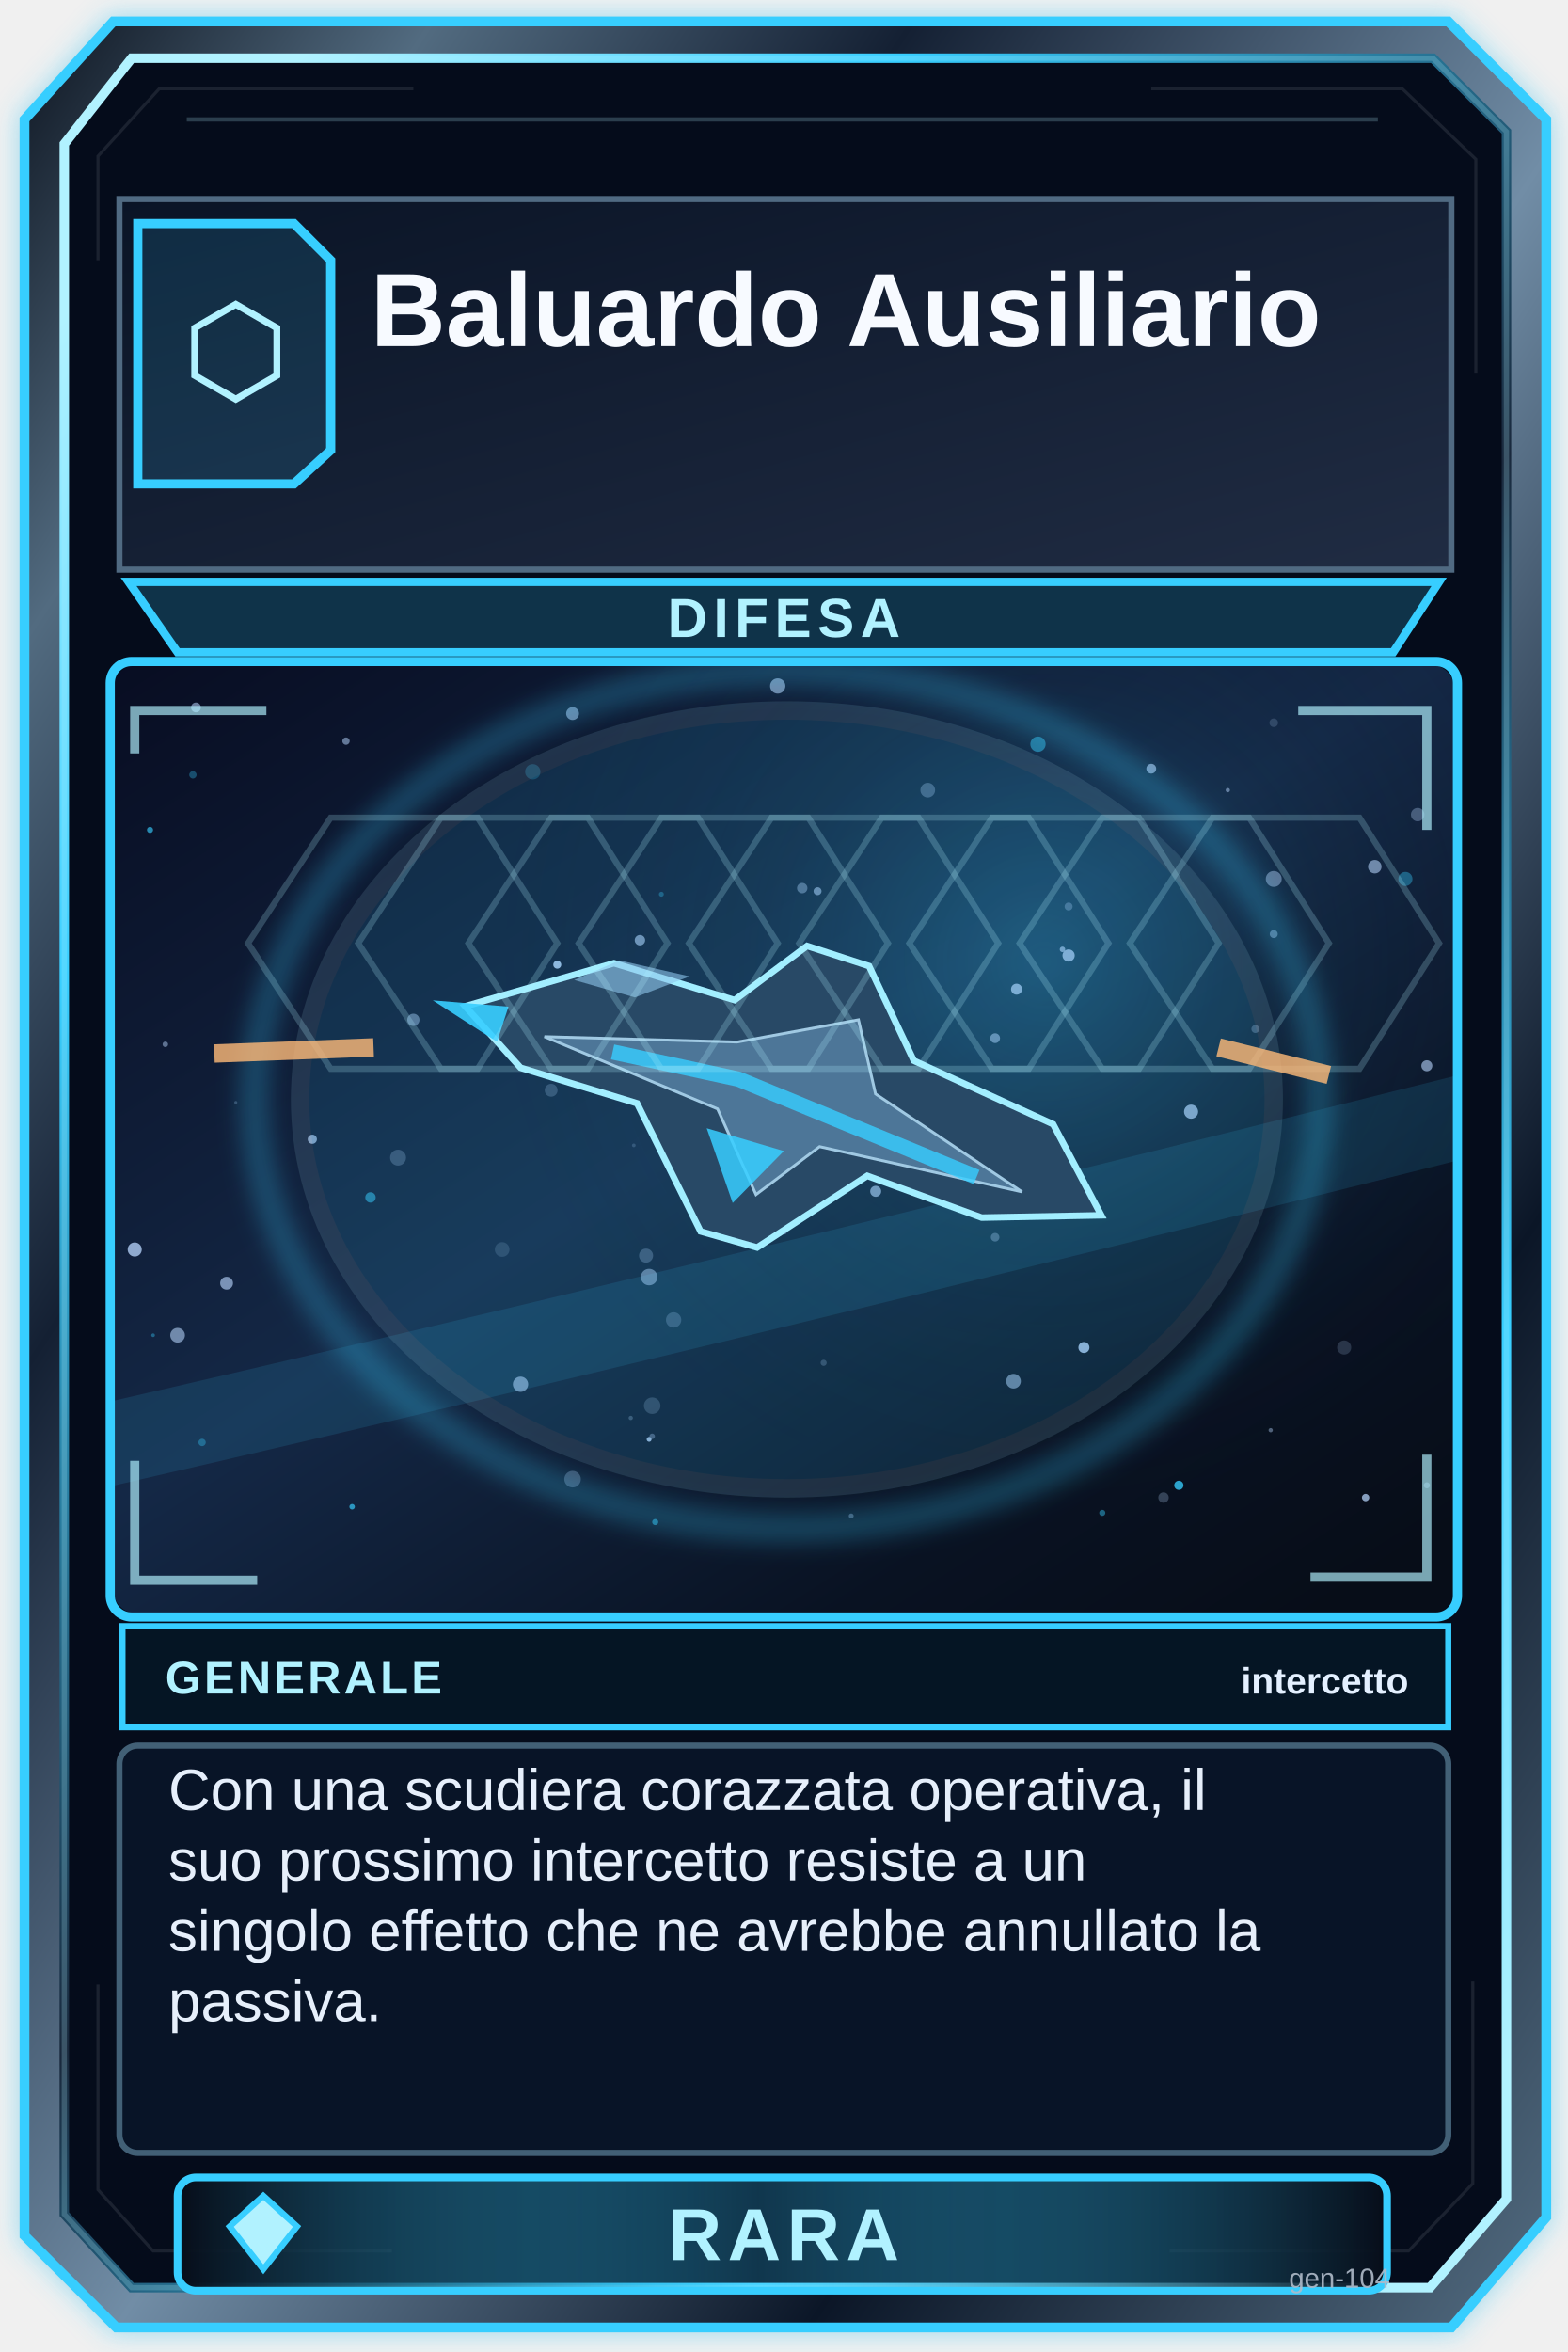
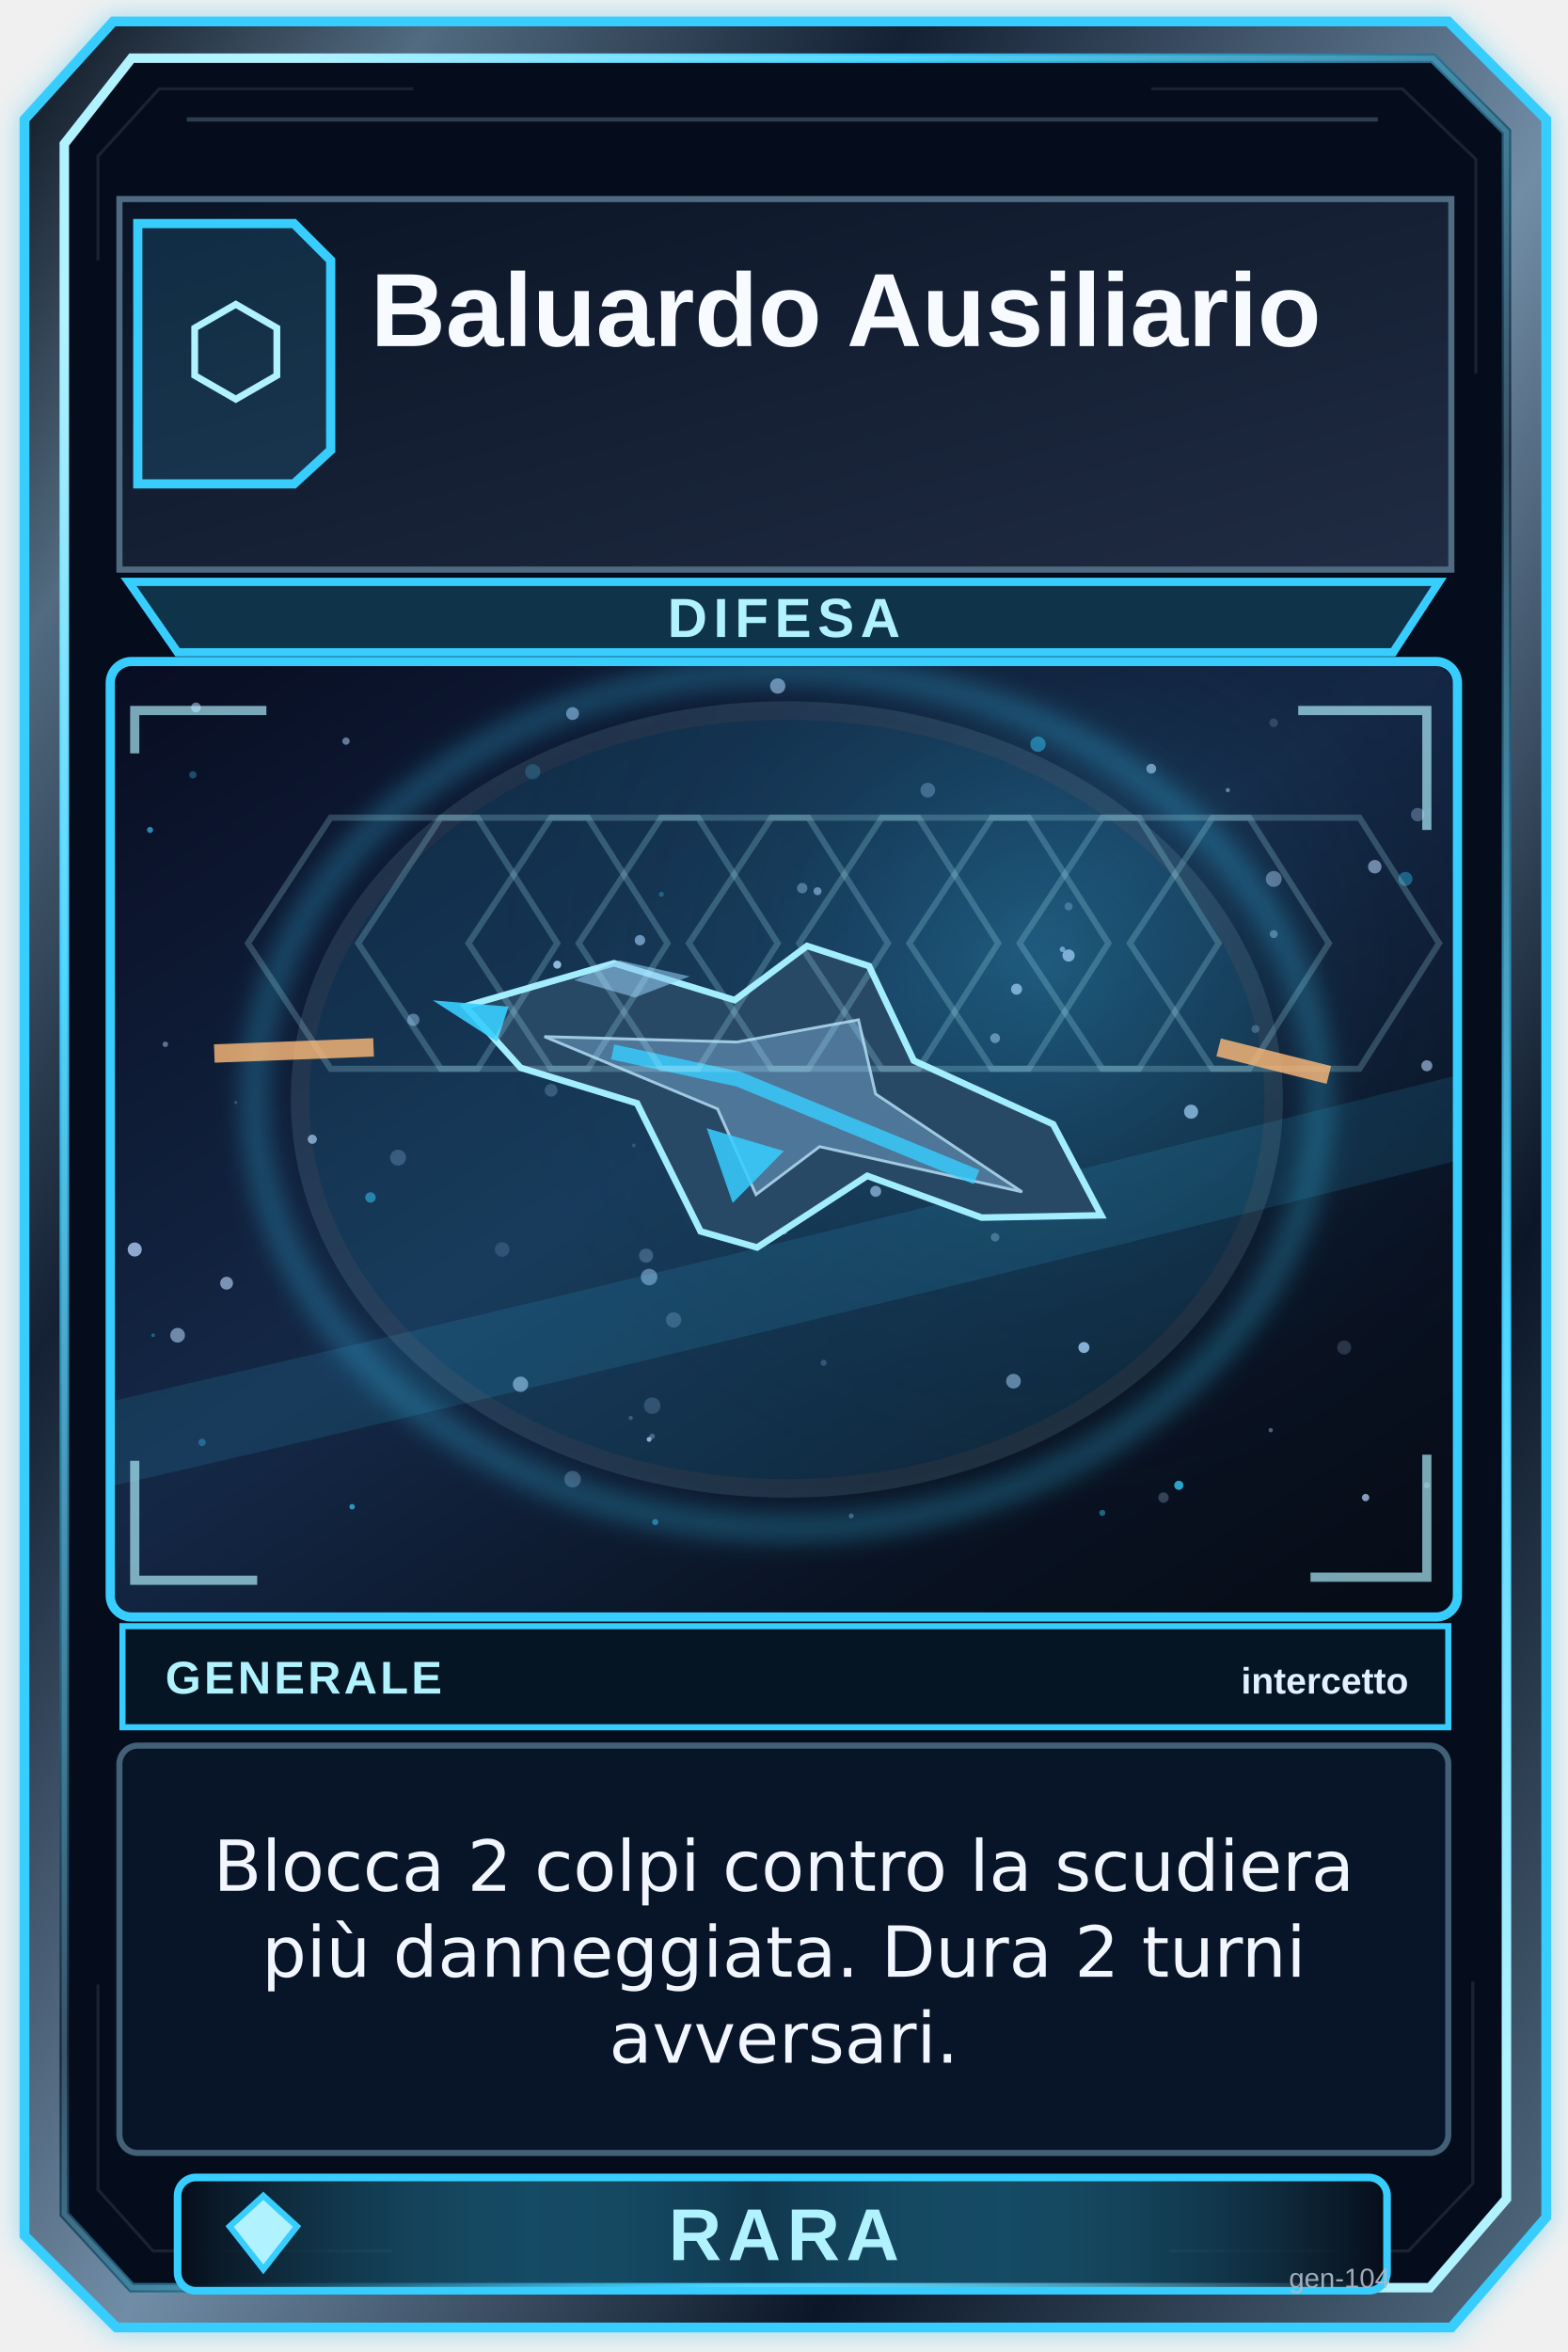
- <svg xmlns="http://www.w3.org/2000/svg" width="512" height="768" viewBox="0 0 512 768" role="img" aria-label="Baluardo Ausiliario · DIFESA · RARA">
+ <svg xmlns="http://www.w3.org/2000/svg" width="512" height="768" viewBox="0 0 512 768" role="img" aria-label="Baluardo Ausiliario · DIFESA · RARA · Blocca 2 colpi contro la scudiera più danneggiata. Dura 2 turni avversari.">
  <defs>
    <linearGradient id="metal" x1="0" y1="0" x2="1" y2="1">
      <stop stop-color="#101824" />
      <stop offset=".13" stop-color="#526b80" />
      <stop offset=".29" stop-color="#142033" />
      <stop offset=".53" stop-color="#718da6" />
      <stop offset=".76" stop-color="#0b1627" />
      <stop offset="1" stop-color="#526b80" />
    </linearGradient>
    <linearGradient id="rim" x1=".15" y1="0" x2=".87" y2="1">
      <stop stop-color="#b1f2ff" />
      <stop offset=".2" stop-color="#37ceff" />
      <stop offset=".52" stop-color="#19283c" />
      <stop offset=".78" stop-color="#37ceff" />
      <stop offset="1" stop-color="#b1f2ff" />
    </linearGradient>
    <linearGradient id="spaceSky" x1="0" y1="0" x2=".9" y2="1">
      <stop stop-color="#080d22" />
      <stop offset=".49" stop-color="#142846" />
      <stop offset=".82" stop-color="#091222" />
      <stop offset="1" stop-color="#070d18" />
    </linearGradient>
    <radialGradient id="planet">
      <stop stop-color="#37ceff" stop-opacity=".65" />
      <stop offset=".52" stop-color="#194761" stop-opacity=".42" />
      <stop offset="1" stop-color="#0a1529" stop-opacity=".05" />
    </radialGradient>
    <linearGradient id="titlePanel" x1="0" x2="1" y1="0" y2="1">
      <stop stop-color="#0a1426" />
      <stop offset="1" stop-color="#202c43" />
    </linearGradient>
    <linearGradient id="rarityShine" x1="0" y1="0" x2="1" y2="0">
      <stop stop-color="#070d19" />
      <stop offset=".48" stop-color="#37ceff" stop-opacity="0.22" />
      <stop offset="1" stop-color="#070d19" />
    </linearGradient>
    <filter id="rimGlow" x="-30%" y="-30%" width="160%" height="160%">
      <feGaussianBlur stdDeviation="3.9" />
    </filter>
    <filter id="beamGlow" x="-70%" y="-70%" width="240%" height="240%">
      <feGaussianBlur stdDeviation="4" />
    </filter>
    <clipPath id="artClip">
      <rect x="37" y="217" width="438" height="310" rx="8" />
    </clipPath>
  </defs>
  <path d="M37 7H473L505 39V724L474 760H38L8 730V39Z" fill="#030712" stroke="#37ceff" stroke-width="5.6" opacity="0.36" filter="url(#rimGlow)" />
  <path d="M37 7H473L505 39V724L474 760H38L8 730V39Z" fill="url(#metal)" stroke="#37ceff" stroke-width="3.2" />
  <path d="M43 19H468L492 43V718L467 747H43L21 723V47Z" fill="#050c1b" stroke="url(#rim)" stroke-width="3.1" />
  <path d="M43 19H468L492 43V718L467 747H43L21 723V47Z" fill="none" stroke="#b1f2ff" stroke-width="1.7" opacity="0.22" />
  <path d="M61 39H450" stroke="#b1f2ff" stroke-width="1.4" opacity="0.22" />
  <path d="M32 85V51L52 29H135 M376 29H458L482 52V122 M32 648V715L50 735H128 M382 735H460L481 713V647" fill="none" stroke="#f7fcff" stroke-width="1" opacity="0.09" />
  <path d="M61 43H450" stroke="#fff" stroke-width="1" opacity="0" />
  <path d="M39 65H474V186H39Z" fill="url(#titlePanel)" stroke="#506a82" stroke-width="2" />
  <path d="M45 73H96L108 85V147L96 158H45Z" fill="#37ceff" fill-opacity=".13" stroke="#37ceff" stroke-width="3" />
  <text x="77" y="128" text-anchor="middle" fill="#b1f2ff" font-family="Arial, sans-serif" font-size="40" font-weight="bold">⬡</text>
  <text x="121" y="113" fill="#f7faff" font-family="Arial,sans-serif" font-size="34" font-weight="800">Baluardo Ausiliario</text>
  <path d="M42 190H470L455 213H58Z" fill="#37ceff" fill-opacity=".20" stroke="#37ceff" stroke-width="2.7" />
  <text x="256" y="208" text-anchor="middle" fill="#b1f2ff" font-family="Arial,sans-serif" font-size="18" font-weight="900" letter-spacing="2">DIFESA</text>
  <g clip-path="url(#artClip)">
    <rect x="37" y="217" width="438" height="310" fill="url(#spaceSky)" />
    <circle cx="341" cy="314" r="177" fill="url(#planet)" opacity=".34" />
    <path d="M12 477Q218 430 508 357" fill="none" stroke="#37ceff" stroke-width="27" opacity=".12" />
    <circle cx="66" cy="471" r="1.2" fill="#37ceff" opacity="0.34" />
    <circle cx="466" cy="348" r="1.8" fill="#b9d7ff" opacity="0.59" />
    <circle cx="77" cy="360" r="0.5" fill="#b9d7ff" opacity="0.24" />
    <circle cx="332" cy="323" r="1.8" fill="#b9d7ff" opacity="0.68" />
    <circle cx="64" cy="231" r="1.6" fill="#b9d7ff" opacity="0.55" />
    <circle cx="380" cy="489" r="1.7" fill="#b9d7ff" opacity="0.25" />
    <circle cx="459" cy="287" r="2.3" fill="#37ceff" opacity="0.37" />
    <circle cx="209" cy="307" r="1.7" fill="#b9d7ff" opacity="0.59" />
    <circle cx="170" cy="452" r="2.5" fill="#b9d7ff" opacity="0.56" />
    <circle cx="271" cy="354" r="2.3" fill="#b9d7ff" opacity="0.48" />
    <circle cx="439" cy="440" r="2.3" fill="#b9d7ff" opacity="0.18" />
    <circle cx="187" cy="483" r="2.7" fill="#b9d7ff" opacity="0.27" />
    <circle cx="385" cy="485" r="1.5" fill="#37ceff" opacity="0.77" />
    <circle cx="286" cy="389" r="1.8" fill="#b9d7ff" opacity="0.61" />
    <circle cx="58" cy="436" r="2.4" fill="#b9d7ff" opacity="0.56" />
    <circle cx="401" cy="258" r="0.7" fill="#b9d7ff" opacity="0.48" />
    <circle cx="313" cy="381" r="1.0" fill="#b9d7ff" opacity="0.40" />
    <circle cx="180" cy="356" r="2.1" fill="#b9d7ff" opacity="0.23" />
    <circle cx="360" cy="494" r="1.0" fill="#37ceff" opacity="0.44" />
    <circle cx="74" cy="419" r="2.1" fill="#b9d7ff" opacity="0.62" />
    <circle cx="256" cy="402" r="1.1" fill="#b9d7ff" opacity="0.55" />
    <circle cx="416" cy="287" r="2.6" fill="#b9d7ff" opacity="0.43" />
    <circle cx="217" cy="367" r="2.4" fill="#b9d7ff" opacity="0.63" />
    <circle cx="325" cy="339" r="1.6" fill="#b9d7ff" opacity="0.50" />
    <circle cx="174" cy="252" r="2.5" fill="#37ceff" opacity="0.21" />
    <circle cx="262" cy="290" r="1.7" fill="#b9d7ff" opacity="0.39" />
    <circle cx="416" cy="305" r="1.3" fill="#b9d7ff" opacity="0.40" />
    <circle cx="130" cy="378" r="2.6" fill="#b9d7ff" opacity="0.24" />
    <circle cx="349" cy="312" r="2.0" fill="#b9d7ff" opacity="0.69" />
    <circle cx="175" cy="346" r="2.7" fill="#b9d7ff" opacity="0.50" />
    <circle cx="49" cy="271" r="1.0" fill="#37ceff" opacity="0.63" />
    <circle cx="416" cy="236" r="1.4" fill="#b9d7ff" opacity="0.18" />
    <circle cx="349" cy="296" r="1.3" fill="#b9d7ff" opacity="0.29" />
    <circle cx="325" cy="404" r="1.4" fill="#b9d7ff" opacity="0.32" />
    <circle cx="176" cy="326" r="2.1" fill="#b9d7ff" opacity="0.42" />
    <circle cx="446" cy="489" r="1.2" fill="#b9d7ff" opacity="0.71" />
    <circle cx="115" cy="492" r="0.9" fill="#37ceff" opacity="0.67" />
    <circle cx="415" cy="467" r="0.7" fill="#b9d7ff" opacity="0.41" />
    <circle cx="220" cy="431" r="2.5" fill="#b9d7ff" opacity="0.23" />
    <circle cx="207" cy="374" r="0.6" fill="#b9d7ff" opacity="0.20" />
    <circle cx="211" cy="410" r="2.3" fill="#b9d7ff" opacity="0.26" />
    <circle cx="344" cy="395" r="1.4" fill="#b9d7ff" opacity="0.21" />
    <circle cx="339" cy="243" r="2.5" fill="#37ceff" opacity="0.46" />
    <circle cx="212" cy="470" r="0.8" fill="#b9d7ff" opacity="0.77" />
    <circle cx="347" cy="310" r="0.9" fill="#b9d7ff" opacity="0.60" />
    <circle cx="449" cy="283" r="2.2" fill="#b9d7ff" opacity="0.56" />
    <circle cx="389" cy="363" r="2.3" fill="#b9d7ff" opacity="0.69" />
    <circle cx="466" cy="485" r="1.0" fill="#b9d7ff" opacity="0.35" />
    <circle cx="50" cy="436" r="0.6" fill="#37ceff" opacity="0.38" />
    <circle cx="463" cy="266" r="2.2" fill="#b9d7ff" opacity="0.32" />
    <circle cx="164" cy="408" r="2.4" fill="#b9d7ff" opacity="0.16" />
    <circle cx="278" cy="495" r="0.8" fill="#b9d7ff" opacity="0.33" />
    <circle cx="187" cy="233" r="2.1" fill="#b9d7ff" opacity="0.53" />
    <circle cx="182" cy="315" r="1.3" fill="#b9d7ff" opacity="0.81" />
    <circle cx="63" cy="253" r="1.2" fill="#37ceff" opacity="0.32" />
    <circle cx="206" cy="463" r="0.7" fill="#b9d7ff" opacity="0.26" />
    <circle cx="213" cy="459" r="2.7" fill="#b9d7ff" opacity="0.20" />
    <circle cx="135" cy="333" r="2.0" fill="#b9d7ff" opacity="0.44" />
    <circle cx="44" cy="408" r="2.3" fill="#b9d7ff" opacity="0.75" />
    <circle cx="168" cy="326" r="1.8" fill="#b9d7ff" opacity="0.35" />
    <circle cx="121" cy="391" r="1.7" fill="#37ceff" opacity="0.51" />
    <circle cx="113" cy="242" r="1.2" fill="#b9d7ff" opacity="0.51" />
    <circle cx="301" cy="381" r="0.6" fill="#b9d7ff" opacity="0.35" />
    <circle cx="102" cy="372" r="1.5" fill="#b9d7ff" opacity="0.66" />
    <circle cx="254" cy="224" r="2.5" fill="#b9d7ff" opacity="0.56" />
    <circle cx="264" cy="360" r="1.2" fill="#b9d7ff" opacity="0.48" />
    <circle cx="214" cy="497" r="1.0" fill="#37ceff" opacity="0.48" />
    <circle cx="213" cy="469" r="0.9" fill="#b9d7ff" opacity="0.33" />
    <circle cx="267" cy="291" r="1.3" fill="#b9d7ff" opacity="0.54" />
    <circle cx="54" cy="341" r="0.9" fill="#b9d7ff" opacity="0.46" />
    <circle cx="303" cy="258" r="2.4" fill="#b9d7ff" opacity="0.30" />
    <circle cx="354" cy="440" r="1.8" fill="#b9d7ff" opacity="0.77" />
    <circle cx="216" cy="292" r="0.8" fill="#37ceff" opacity="0.31" />
    <circle cx="212" cy="417" r="2.7" fill="#b9d7ff" opacity="0.47" />
    <circle cx="331" cy="451" r="2.4" fill="#b9d7ff" opacity="0.52" />
    <circle cx="269" cy="445" r="1.0" fill="#b9d7ff" opacity="0.23" />
    <circle cx="376" cy="251" r="1.6" fill="#b9d7ff" opacity="0.60" />
    <circle cx="410" cy="336" r="1.3" fill="#b9d7ff" opacity="0.27" />
    <g transform="translate(257 359) rotate(18) scale(0.71)">
      <path d="M-154 5 L-95 -35 L-37 -36 L-13 -70 L17 -70 L50 -35 L120 -27 L154 6 L102 24 L46 22 L8 69 L-19 70 L-65 23 L-121 24 Z" fill="#273852" stroke="#b1f2ff" stroke-width="3" />
      <path d="M-115 7 L-30 -18 L20 -45 L38 -15 L116 7 L21 16 L0 46 L-29 14Z" fill="#516b8a" stroke="#afc9df" stroke-width="1.3" />
      <path d="M-83 4 L-24 -2 L28 2 L94 7" fill="none" stroke="#37ceff" stroke-width="7" opacity=".8" />
      <path d="M-31 24 L-9 53 L6 23" fill="#37ceff" opacity=".85" />
      <path d="M-135 -1 L-169 7 L-135 16" fill="#37ceff" opacity=".9" />
      <path d="M-110 -22 L-81 -23 L-60 -40 L-93 -37 Z" fill="#99c4e8" opacity=".6" />
    </g>
    <ellipse cx="257" cy="359" rx="159" ry="127" fill="#37ceff" opacity=".12" stroke="#b1f2ff" stroke-width="6" />
    <ellipse cx="257" cy="359" rx="174" ry="140" fill="none" stroke="#37ceff" stroke-width="8" opacity=".3" filter="url(#beamGlow)" />
    <path d="M108 267l-27 41l27 41l48 0l26-41l-26-41z" fill="none" stroke="#b1f2ff" stroke-width="2" opacity=".22" />
    <path d="M144 267l-27 41l27 41l48 0l26-41l-26-41z" fill="none" stroke="#b1f2ff" stroke-width="2" opacity=".22" />
    <path d="M180 267l-27 41l27 41l48 0l26-41l-26-41z" fill="none" stroke="#b1f2ff" stroke-width="2" opacity=".22" />
    <path d="M216 267l-27 41l27 41l48 0l26-41l-26-41z" fill="none" stroke="#b1f2ff" stroke-width="2" opacity=".22" />
    <path d="M252 267l-27 41l27 41l48 0l26-41l-26-41z" fill="none" stroke="#b1f2ff" stroke-width="2" opacity=".22" />
    <path d="M288 267l-27 41l27 41l48 0l26-41l-26-41z" fill="none" stroke="#b1f2ff" stroke-width="2" opacity=".22" />
    <path d="M324 267l-27 41l27 41l48 0l26-41l-26-41z" fill="none" stroke="#b1f2ff" stroke-width="2" opacity=".22" />
    <path d="M360 267l-27 41l27 41l48 0l26-41l-26-41z" fill="none" stroke="#b1f2ff" stroke-width="2" opacity=".22" />
    <path d="M396 267l-27 41l27 41l48 0l26-41l-26-41z" fill="none" stroke="#b1f2ff" stroke-width="2" opacity=".22" />
    <path d="M70 344L122 342M434 351L398 342" stroke="#ffba78" stroke-width="6" opacity=".8" />
    <path d="M44 246V232H87 M424 232h42v39 M44 477v39h40 M428 515h38v-40" stroke="#b1f2ff" stroke-width="3" fill="none" opacity=".67" />
  </g>
  <rect x="36" y="216" width="440" height="312" rx="7" fill="none" stroke="#37ceff" stroke-width="3" />
  <path d="M40 531H473V564H40Z" fill="#051524" stroke="#37ceff" stroke-width="2" />
  <text x="54" y="553" fill="#b1f2ff" font-family="Arial,sans-serif" font-size="15" font-weight="bold" letter-spacing="1">GENERALE</text>
  <text x="460" y="553" text-anchor="end" fill="#e4f0ff" font-family="Arial,sans-serif" font-size="12" font-weight="bold">intercetto</text>
  <rect x="39" y="570" width="434" height="133" rx="6" fill="#081427" stroke="#426076" stroke-width="2" />
-   <text x="55" y="591" fill="#e6effb" font-size="19" font-family="Arial,sans-serif">Con una scudiera corazzata operativa, il</text>
-   <text x="55" y="614" fill="#e6effb" font-size="19" font-family="Arial,sans-serif">suo prossimo intercetto resiste a un</text>
-   <text x="55" y="637" fill="#e6effb" font-size="19" font-family="Arial,sans-serif">singolo effetto che ne avrebbe annullato la</text>
-   <text x="55" y="660" fill="#e6effb" font-size="19" font-family="Arial,sans-serif">passiva.</text>
+   <defs>
+     <clipPath id="rules-gen-104-g1">
+       <rect x="47" y="577" width="418" height="119" rx="8" />
+     </clipPath>
+   </defs>
+   <g data-current-effect="gen-104" data-effect-grade="1" data-effect-text="Blocca 2 colpi contro la scudiera più danneggiata. Dura 2 turni avversari." data-effect-panel="47,577,418,119" data-font-size="23" clip-path="url(#rules-gen-104-g1)">
+     <text x="256" y="617.41" text-anchor="middle" fill="#f2f6ff" font-family="DejaVu Sans,Arial,sans-serif" font-size="23">Blocca 2 colpi contro la scudiera</text>
+     <text x="256" y="645.47" text-anchor="middle" fill="#f2f6ff" font-family="DejaVu Sans,Arial,sans-serif" font-size="23">più danneggiata. Dura 2 turni</text>
+     <text x="256" y="673.53" text-anchor="middle" fill="#f2f6ff" font-family="DejaVu Sans,Arial,sans-serif" font-size="23">avversari.</text>
+   </g>
  <rect x="58" y="711" width="395" height="37" rx="6" fill="url(#rarityShine)" stroke="#37ceff" stroke-width="2.5" />
  <path d="M75 727l11 -10l11 10l-11 14Z" fill="#b1f2ff" stroke="#37ceff" stroke-width="2" />
  <text x="256" y="738" fill="#b1f2ff" text-anchor="middle" font-family="Arial,sans-serif" font-size="24" font-weight="900" letter-spacing="2">RARA</text>
  <text x="454" y="747" fill="#afbac9" font-family="Arial,sans-serif" font-size="9" text-anchor="end" opacity=".9">gen-104</text>
</svg>
